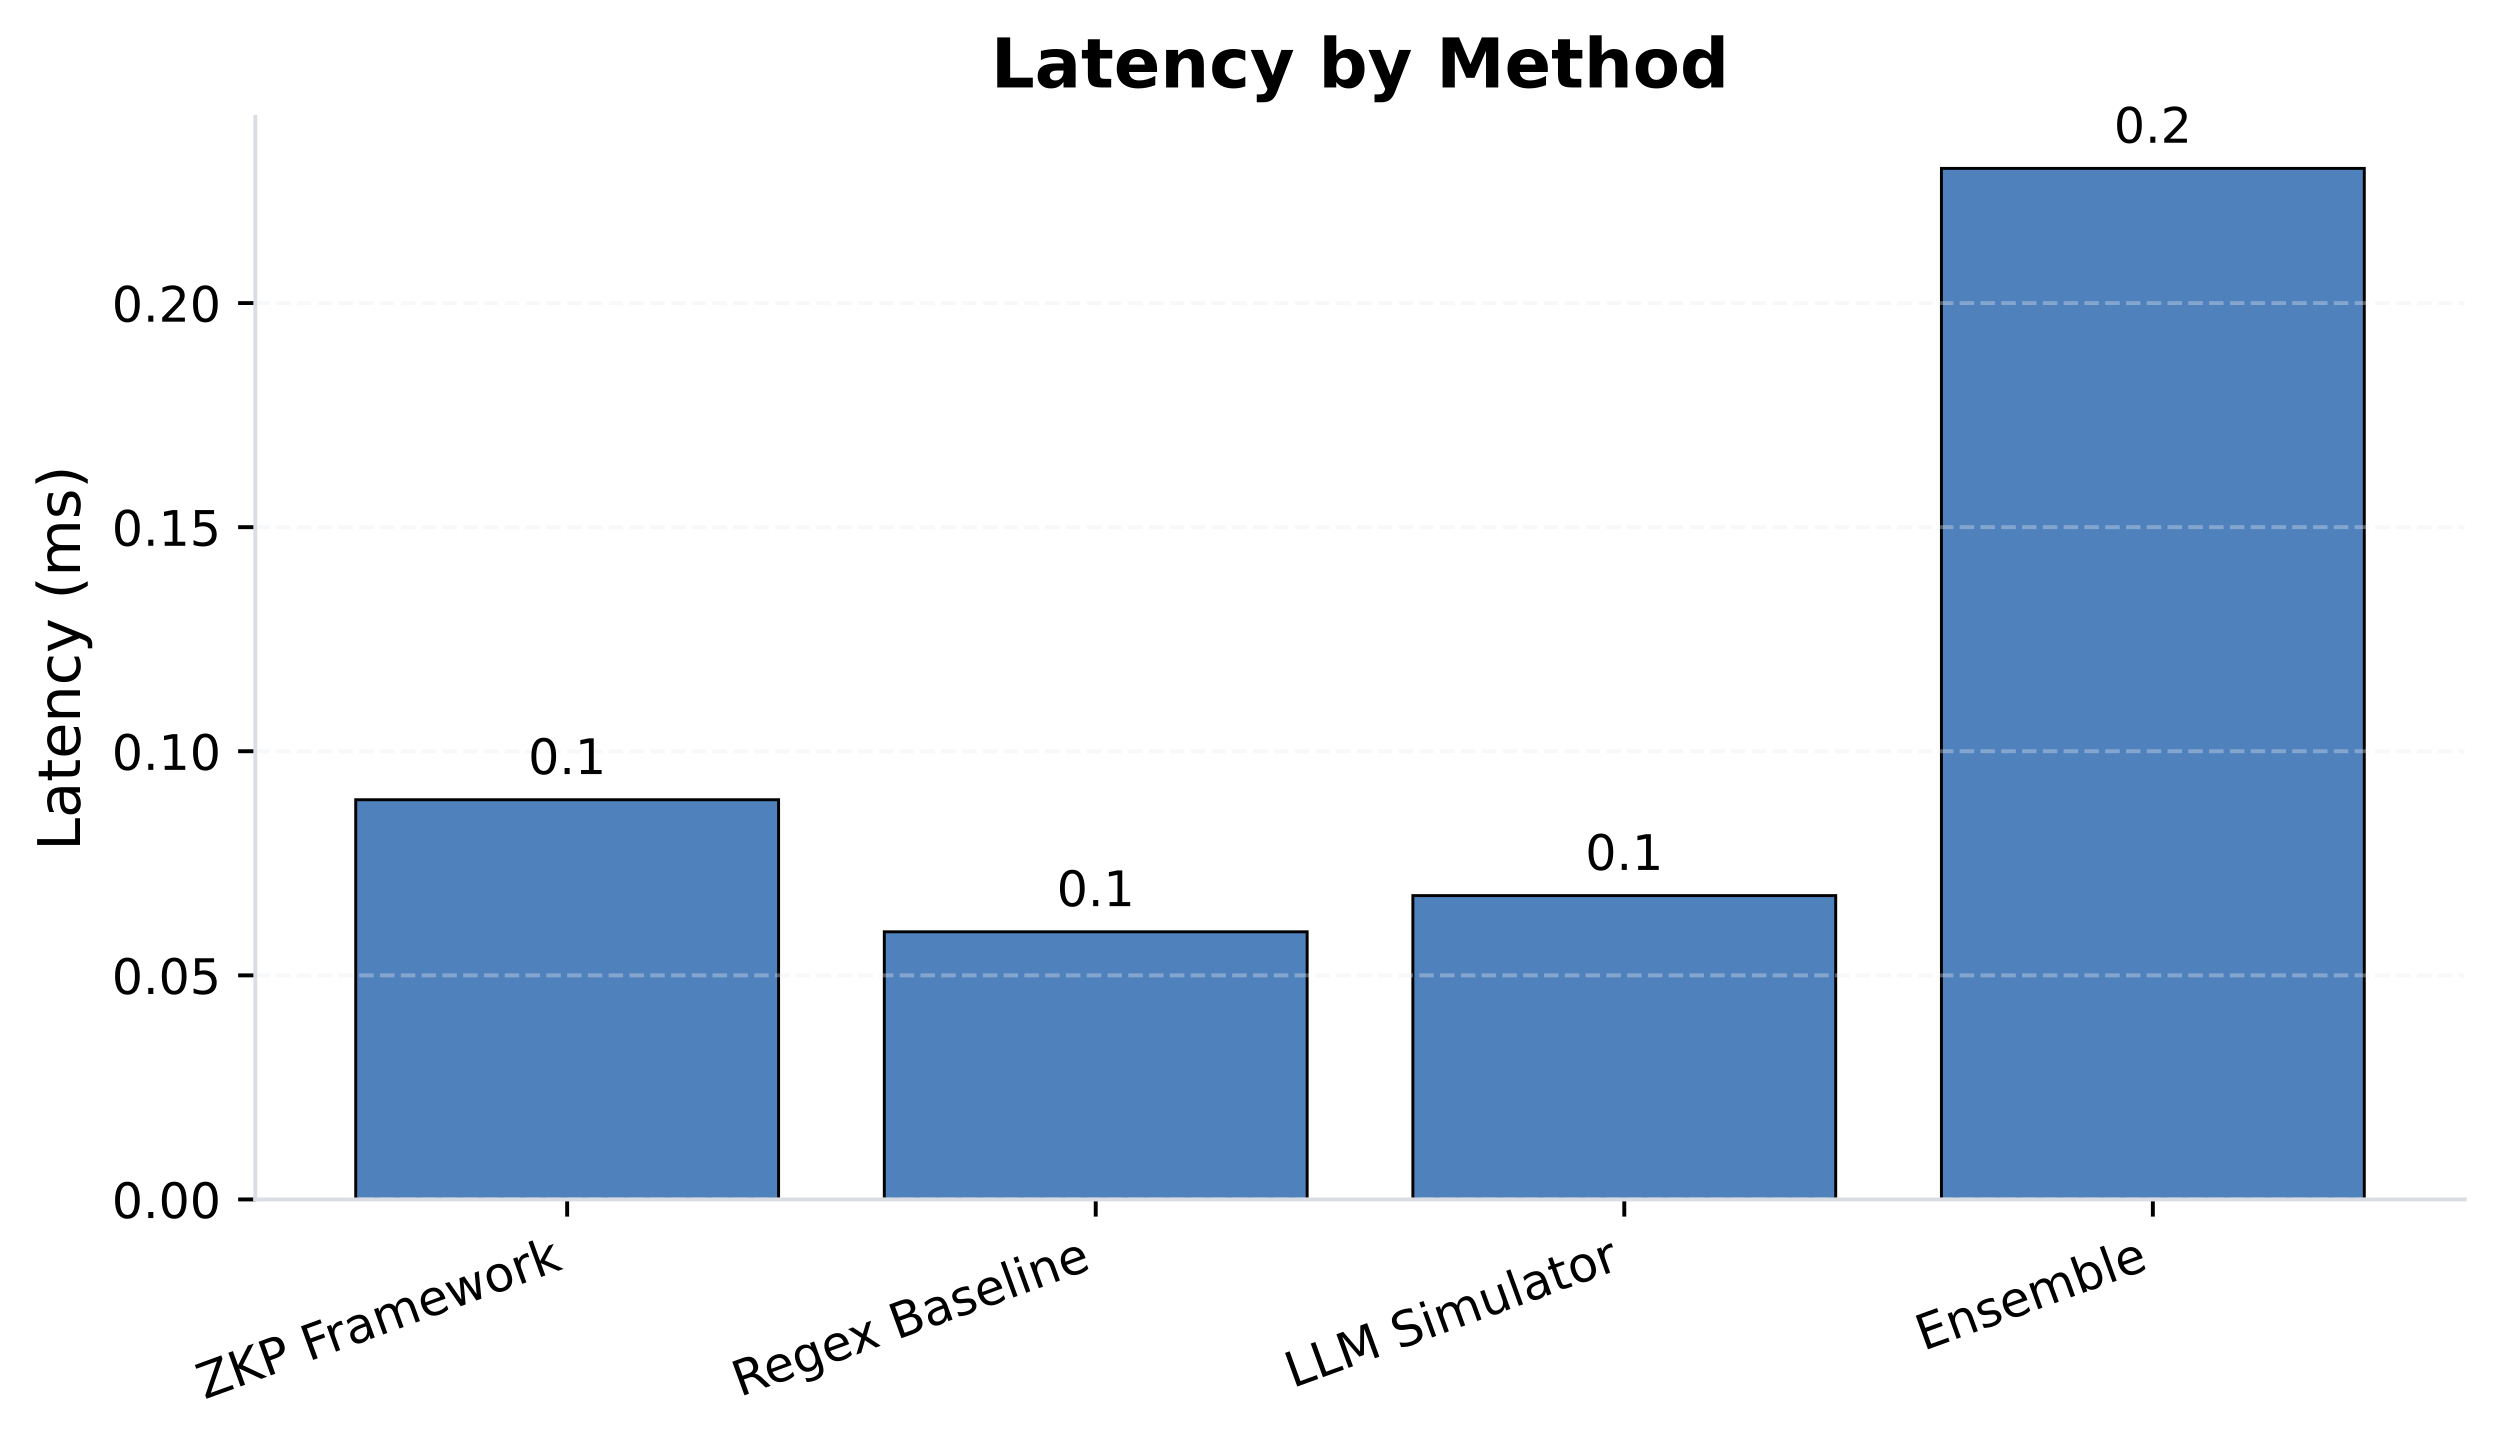
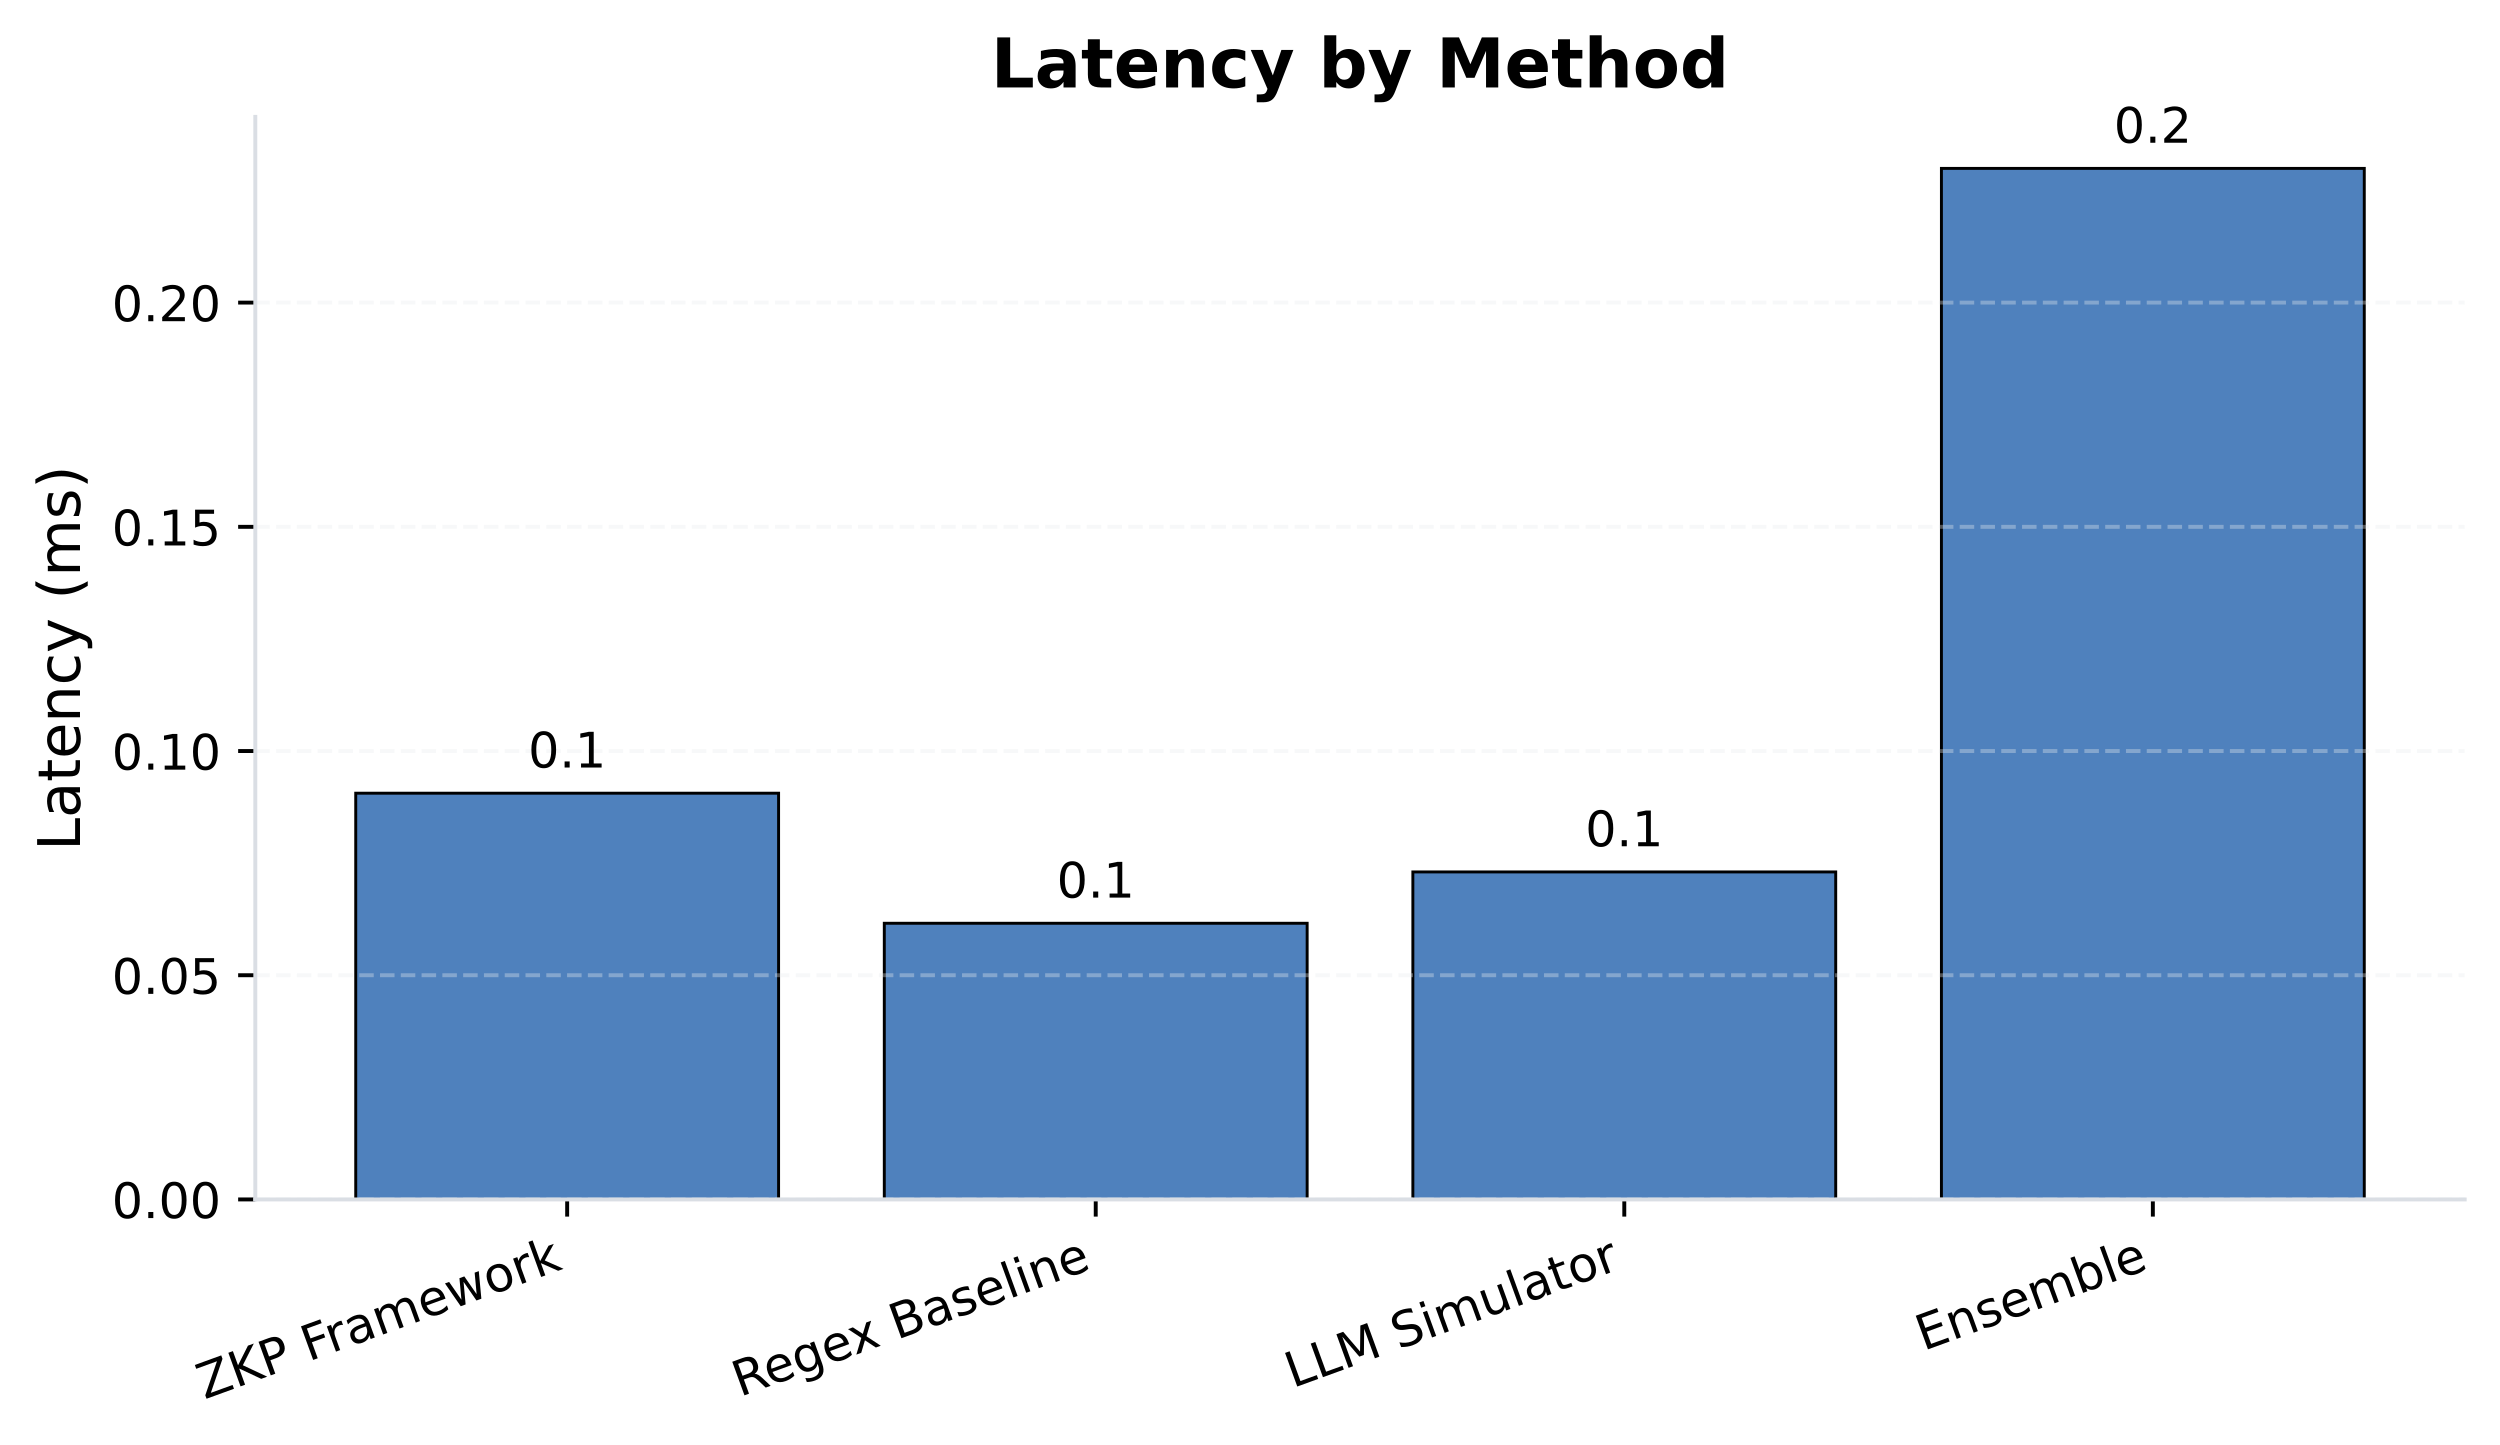
<svg xmlns="http://www.w3.org/2000/svg" xmlns:xlink="http://www.w3.org/1999/xlink" width="509.979pt" height="294.641pt" viewBox="0 0 509.979 294.641" version="1.1">
  <defs>
    <style type="text/css">*{stroke-linejoin: round; stroke-linecap: butt}</style>
  </defs>
  <g id="figure_1">
    <g id="patch_1">
      <path d="M 0 294.641  L 509.979 294.641  L 509.979 0  L 0 0  L 0 294.641  z " style="fill: none" />
    </g>
    <g id="axes_1">
      <g id="patch_2">
        <path d="M 52.079 244.678  L 502.779 244.678  L 502.779 23.838  L 52.079 23.838  L 52.079 244.678  z " style="fill: none" />
      </g>
      <g id="patch_3">
-         <path d="M 72.566 244.678  L 158.824 244.678  L 158.824 163.14  L 72.566 163.14  z " clip-path="url(#pbf34e079bb)" style="fill: #4f81bd; stroke: #000000; stroke-width: 0.6; stroke-linejoin: miter" />
+         <path d="M 72.566 244.678  L 158.824 244.678  L 158.824 161.803  L 72.566 161.803  z " clip-path="url(#p1851fe305d)" style="fill: #4f81bd; stroke: #000000; stroke-width: 0.6; stroke-linejoin: miter" />
      </g>
      <g id="patch_4">
-         <path d="M 180.389 244.678  L 266.647 244.678  L 266.647 190.079  L 180.389 190.079  z " clip-path="url(#pbf34e079bb)" style="fill: #4f81bd; stroke: #000000; stroke-width: 0.6; stroke-linejoin: miter" />
+         <path d="M 180.389 244.678  L 266.647 244.678  L 266.647 188.339  L 180.389 188.339  z " clip-path="url(#p1851fe305d)" style="fill: #4f81bd; stroke: #000000; stroke-width: 0.6; stroke-linejoin: miter" />
      </g>
      <g id="patch_5">
-         <path d="M 288.212 244.678  L 374.47 244.678  L 374.47 182.692  L 288.212 182.692  z " clip-path="url(#pbf34e079bb)" style="fill: #4f81bd; stroke: #000000; stroke-width: 0.6; stroke-linejoin: miter" />
+         <path d="M 288.212 244.678  L 374.47 244.678  L 374.47 177.864  L 288.212 177.864  z " clip-path="url(#p1851fe305d)" style="fill: #4f81bd; stroke: #000000; stroke-width: 0.6; stroke-linejoin: miter" />
      </g>
      <g id="patch_6">
-         <path d="M 396.035 244.678  L 482.293 244.678  L 482.293 34.354  L 396.035 34.354  z " clip-path="url(#pbf34e079bb)" style="fill: #4f81bd; stroke: #000000; stroke-width: 0.6; stroke-linejoin: miter" />
+         <path d="M 396.035 244.678  L 482.293 244.678  L 482.293 34.354  L 396.035 34.354  z " clip-path="url(#p1851fe305d)" style="fill: #4f81bd; stroke: #000000; stroke-width: 0.6; stroke-linejoin: miter" />
      </g>
      <g id="matplotlib.axis_1">
        <g id="xtick_1">
          <g id="line2d_1">
            <defs>
-               <path id="mdc9f71b56d" d="M 0 0  L 0 3.5  " style="stroke: #000000; stroke-width: 0.8" />
+               <path id="ma8c2091625" d="M 0 0  L 0 3.5  " style="stroke: #000000; stroke-width: 0.8" />
            </defs>
            <g>
-               <use xlink:href="#mdc9f71b56d" x="115.695" y="244.678" style="stroke: #000000; stroke-width: 0.8" />
+               <use xlink:href="#ma8c2091625" x="115.695" y="244.678" style="stroke: #000000; stroke-width: 0.8" />
            </g>
          </g>
          <g id="text_1">
            <g transform="translate(41.71257 285.4866) rotate(-20) scale(0.1 -0.1)">
              <defs>
                <path id="DejaVuSans-5a" d="M 359 4666  L 4025 4666  L 4025 4184  L 1075 531  L 4097 531  L 4097 0  L 288 0  L 288 481  L 3238 4134  L 359 4134  L 359 4666  z " transform="scale(0.015625)" />
                <path id="DejaVuSans-4b" d="M 628 4666  L 1259 4666  L 1259 2694  L 3353 4666  L 4166 4666  L 1850 2491  L 4331 0  L 3500 0  L 1259 2247  L 1259 0  L 628 0  L 628 4666  z " transform="scale(0.015625)" />
                <path id="DejaVuSans-50" d="M 1259 4147  L 1259 2394  L 2053 2394  Q 2494 2394 2734 2622  Q 2975 2850 2975 3272  Q 2975 3691 2734 3919  Q 2494 4147 2053 4147  L 1259 4147  z M 628 4666  L 2053 4666  Q 2838 4666 3239 4311  Q 3641 3956 3641 3272  Q 3641 2581 3239 2228  Q 2838 1875 2053 1875  L 1259 1875  L 1259 0  L 628 0  L 628 4666  z " transform="scale(0.015625)" />
                <path id="DejaVuSans-20" transform="scale(0.015625)" />
                <path id="DejaVuSans-46" d="M 628 4666  L 3309 4666  L 3309 4134  L 1259 4134  L 1259 2759  L 3109 2759  L 3109 2228  L 1259 2228  L 1259 0  L 628 0  L 628 4666  z " transform="scale(0.015625)" />
                <path id="DejaVuSans-72" d="M 2631 2963  Q 2534 3019 2420 3045  Q 2306 3072 2169 3072  Q 1681 3072 1420 2755  Q 1159 2438 1159 1844  L 1159 0  L 581 0  L 581 3500  L 1159 3500  L 1159 2956  Q 1341 3275 1631 3429  Q 1922 3584 2338 3584  Q 2397 3584 2469 3576  Q 2541 3569 2628 3553  L 2631 2963  z " transform="scale(0.015625)" />
                <path id="DejaVuSans-61" d="M 2194 1759  Q 1497 1759 1228 1600  Q 959 1441 959 1056  Q 959 750 1161 570  Q 1363 391 1709 391  Q 2188 391 2477 730  Q 2766 1069 2766 1631  L 2766 1759  L 2194 1759  z M 3341 1997  L 3341 0  L 2766 0  L 2766 531  Q 2569 213 2275 61  Q 1981 -91 1556 -91  Q 1019 -91 701 211  Q 384 513 384 1019  Q 384 1609 779 1909  Q 1175 2209 1959 2209  L 2766 2209  L 2766 2266  Q 2766 2663 2505 2880  Q 2244 3097 1772 3097  Q 1472 3097 1187 3025  Q 903 2953 641 2809  L 641 3341  Q 956 3463 1253 3523  Q 1550 3584 1831 3584  Q 2591 3584 2966 3190  Q 3341 2797 3341 1997  z " transform="scale(0.015625)" />
                <path id="DejaVuSans-6d" d="M 3328 2828  Q 3544 3216 3844 3400  Q 4144 3584 4550 3584  Q 5097 3584 5394 3201  Q 5691 2819 5691 2113  L 5691 0  L 5113 0  L 5113 2094  Q 5113 2597 4934 2840  Q 4756 3084 4391 3084  Q 3944 3084 3684 2787  Q 3425 2491 3425 1978  L 3425 0  L 2847 0  L 2847 2094  Q 2847 2600 2669 2842  Q 2491 3084 2119 3084  Q 1678 3084 1418 2786  Q 1159 2488 1159 1978  L 1159 0  L 581 0  L 581 3500  L 1159 3500  L 1159 2956  Q 1356 3278 1631 3431  Q 1906 3584 2284 3584  Q 2666 3584 2933 3390  Q 3200 3197 3328 2828  z " transform="scale(0.015625)" />
                <path id="DejaVuSans-65" d="M 3597 1894  L 3597 1613  L 953 1613  Q 991 1019 1311 708  Q 1631 397 2203 397  Q 2534 397 2845 478  Q 3156 559 3463 722  L 3463 178  Q 3153 47 2828 -22  Q 2503 -91 2169 -91  Q 1331 -91 842 396  Q 353 884 353 1716  Q 353 2575 817 3079  Q 1281 3584 2069 3584  Q 2775 3584 3186 3129  Q 3597 2675 3597 1894  z M 3022 2063  Q 3016 2534 2758 2815  Q 2500 3097 2075 3097  Q 1594 3097 1305 2825  Q 1016 2553 972 2059  L 3022 2063  z " transform="scale(0.015625)" />
                <path id="DejaVuSans-77" d="M 269 3500  L 844 3500  L 1563 769  L 2278 3500  L 2956 3500  L 3675 769  L 4391 3500  L 4966 3500  L 4050 0  L 3372 0  L 2619 2869  L 1863 0  L 1184 0  L 269 3500  z " transform="scale(0.015625)" />
                <path id="DejaVuSans-6f" d="M 1959 3097  Q 1497 3097 1228 2736  Q 959 2375 959 1747  Q 959 1119 1226 758  Q 1494 397 1959 397  Q 2419 397 2687 759  Q 2956 1122 2956 1747  Q 2956 2369 2687 2733  Q 2419 3097 1959 3097  z M 1959 3584  Q 2709 3584 3137 3096  Q 3566 2609 3566 1747  Q 3566 888 3137 398  Q 2709 -91 1959 -91  Q 1206 -91 779 398  Q 353 888 353 1747  Q 353 2609 779 3096  Q 1206 3584 1959 3584  z " transform="scale(0.015625)" />
                <path id="DejaVuSans-6b" d="M 581 4863  L 1159 4863  L 1159 1991  L 2875 3500  L 3609 3500  L 1753 1863  L 3688 0  L 2938 0  L 1159 1709  L 1159 0  L 581 0  L 581 4863  z " transform="scale(0.015625)" />
              </defs>
              <use xlink:href="#DejaVuSans-5a" />
              <use xlink:href="#DejaVuSans-4b" transform="translate(68.50586 0)" />
              <use xlink:href="#DejaVuSans-50" transform="translate(134.082 0)" />
              <use xlink:href="#DejaVuSans-20" transform="translate(194.3848 0)" />
              <use xlink:href="#DejaVuSans-46" transform="translate(226.1719 0)" />
              <use xlink:href="#DejaVuSans-72" transform="translate(276.4414 0)" />
              <use xlink:href="#DejaVuSans-61" transform="translate(317.5547 0)" />
              <use xlink:href="#DejaVuSans-6d" transform="translate(378.834 0)" />
              <use xlink:href="#DejaVuSans-65" transform="translate(476.2461 0)" />
              <use xlink:href="#DejaVuSans-77" transform="translate(537.7695 0)" />
              <use xlink:href="#DejaVuSans-6f" transform="translate(619.5566 0)" />
              <use xlink:href="#DejaVuSans-72" transform="translate(680.7383 0)" />
              <use xlink:href="#DejaVuSans-6b" transform="translate(721.8516 0)" />
            </g>
          </g>
        </g>
        <g id="xtick_2">
          <g id="line2d_2">
            <g>
-               <use xlink:href="#mdc9f71b56d" x="223.518" y="244.678" style="stroke: #000000; stroke-width: 0.8" />
+               <use xlink:href="#ma8c2091625" x="223.518" y="244.678" style="stroke: #000000; stroke-width: 0.8" />
            </g>
          </g>
          <g id="text_2">
            <g transform="translate(150.9451 284.9735) rotate(-20) scale(0.1 -0.1)">
              <defs>
                <path id="DejaVuSans-52" d="M 2841 2188  Q 3044 2119 3236 1894  Q 3428 1669 3622 1275  L 4263 0  L 3584 0  L 2988 1197  Q 2756 1666 2539 1819  Q 2322 1972 1947 1972  L 1259 1972  L 1259 0  L 628 0  L 628 4666  L 2053 4666  Q 2853 4666 3247 4331  Q 3641 3997 3641 3322  Q 3641 2881 3436 2590  Q 3231 2300 2841 2188  z M 1259 4147  L 1259 2491  L 2053 2491  Q 2509 2491 2742 2702  Q 2975 2913 2975 3322  Q 2975 3731 2742 3939  Q 2509 4147 2053 4147  L 1259 4147  z " transform="scale(0.015625)" />
                <path id="DejaVuSans-67" d="M 2906 1791  Q 2906 2416 2648 2759  Q 2391 3103 1925 3103  Q 1463 3103 1205 2759  Q 947 2416 947 1791  Q 947 1169 1205 825  Q 1463 481 1925 481  Q 2391 481 2648 825  Q 2906 1169 2906 1791  z M 3481 434  Q 3481 -459 3084 -895  Q 2688 -1331 1869 -1331  Q 1566 -1331 1297 -1286  Q 1028 -1241 775 -1147  L 775 -588  Q 1028 -725 1275 -790  Q 1522 -856 1778 -856  Q 2344 -856 2625 -561  Q 2906 -266 2906 331  L 2906 616  Q 2728 306 2450 153  Q 2172 0 1784 0  Q 1141 0 747 490  Q 353 981 353 1791  Q 353 2603 747 3093  Q 1141 3584 1784 3584  Q 2172 3584 2450 3431  Q 2728 3278 2906 2969  L 2906 3500  L 3481 3500  L 3481 434  z " transform="scale(0.015625)" />
                <path id="DejaVuSans-78" d="M 3513 3500  L 2247 1797  L 3578 0  L 2900 0  L 1881 1375  L 863 0  L 184 0  L 1544 1831  L 300 3500  L 978 3500  L 1906 2253  L 2834 3500  L 3513 3500  z " transform="scale(0.015625)" />
                <path id="DejaVuSans-42" d="M 1259 2228  L 1259 519  L 2272 519  Q 2781 519 3026 730  Q 3272 941 3272 1375  Q 3272 1813 3026 2020  Q 2781 2228 2272 2228  L 1259 2228  z M 1259 4147  L 1259 2741  L 2194 2741  Q 2656 2741 2882 2914  Q 3109 3088 3109 3444  Q 3109 3797 2882 3972  Q 2656 4147 2194 4147  L 1259 4147  z M 628 4666  L 2241 4666  Q 2963 4666 3353 4366  Q 3744 4066 3744 3513  Q 3744 3084 3544 2831  Q 3344 2578 2956 2516  Q 3422 2416 3680 2098  Q 3938 1781 3938 1306  Q 3938 681 3513 340  Q 3088 0 2303 0  L 628 0  L 628 4666  z " transform="scale(0.015625)" />
                <path id="DejaVuSans-73" d="M 2834 3397  L 2834 2853  Q 2591 2978 2328 3040  Q 2066 3103 1784 3103  Q 1356 3103 1142 2972  Q 928 2841 928 2578  Q 928 2378 1081 2264  Q 1234 2150 1697 2047  L 1894 2003  Q 2506 1872 2764 1633  Q 3022 1394 3022 966  Q 3022 478 2636 193  Q 2250 -91 1575 -91  Q 1294 -91 989 -36  Q 684 19 347 128  L 347 722  Q 666 556 975 473  Q 1284 391 1588 391  Q 1994 391 2212 530  Q 2431 669 2431 922  Q 2431 1156 2273 1281  Q 2116 1406 1581 1522  L 1381 1569  Q 847 1681 609 1914  Q 372 2147 372 2553  Q 372 3047 722 3315  Q 1072 3584 1716 3584  Q 2034 3584 2315 3537  Q 2597 3491 2834 3397  z " transform="scale(0.015625)" />
                <path id="DejaVuSans-6c" d="M 603 4863  L 1178 4863  L 1178 0  L 603 0  L 603 4863  z " transform="scale(0.015625)" />
                <path id="DejaVuSans-69" d="M 603 3500  L 1178 3500  L 1178 0  L 603 0  L 603 3500  z M 603 4863  L 1178 4863  L 1178 4134  L 603 4134  L 603 4863  z " transform="scale(0.015625)" />
                <path id="DejaVuSans-6e" d="M 3513 2113  L 3513 0  L 2938 0  L 2938 2094  Q 2938 2591 2744 2837  Q 2550 3084 2163 3084  Q 1697 3084 1428 2787  Q 1159 2491 1159 1978  L 1159 0  L 581 0  L 581 3500  L 1159 3500  L 1159 2956  Q 1366 3272 1645 3428  Q 1925 3584 2291 3584  Q 2894 3584 3203 3211  Q 3513 2838 3513 2113  z " transform="scale(0.015625)" />
              </defs>
              <use xlink:href="#DejaVuSans-52" />
              <use xlink:href="#DejaVuSans-65" transform="translate(64.98242 0)" />
              <use xlink:href="#DejaVuSans-67" transform="translate(126.5059 0)" />
              <use xlink:href="#DejaVuSans-65" transform="translate(189.9824 0)" />
              <use xlink:href="#DejaVuSans-78" transform="translate(249.7559 0)" />
              <use xlink:href="#DejaVuSans-20" transform="translate(308.9355 0)" />
              <use xlink:href="#DejaVuSans-42" transform="translate(340.7227 0)" />
              <use xlink:href="#DejaVuSans-61" transform="translate(409.3262 0)" />
              <use xlink:href="#DejaVuSans-73" transform="translate(470.6055 0)" />
              <use xlink:href="#DejaVuSans-65" transform="translate(522.7051 0)" />
              <use xlink:href="#DejaVuSans-6c" transform="translate(584.2285 0)" />
              <use xlink:href="#DejaVuSans-69" transform="translate(612.0117 0)" />
              <use xlink:href="#DejaVuSans-6e" transform="translate(639.7949 0)" />
              <use xlink:href="#DejaVuSans-65" transform="translate(703.1738 0)" />
            </g>
          </g>
        </g>
        <g id="xtick_3">
          <g id="line2d_3">
            <g>
-               <use xlink:href="#mdc9f71b56d" x="331.341" y="244.678" style="stroke: #000000; stroke-width: 0.8" />
+               <use xlink:href="#ma8c2091625" x="331.341" y="244.678" style="stroke: #000000; stroke-width: 0.8" />
            </g>
          </g>
          <g id="text_3">
            <g transform="translate(263.7132 283.1737) rotate(-20) scale(0.1 -0.1)">
              <defs>
                <path id="DejaVuSans-4c" d="M 628 4666  L 1259 4666  L 1259 531  L 3531 531  L 3531 0  L 628 0  L 628 4666  z " transform="scale(0.015625)" />
                <path id="DejaVuSans-4d" d="M 628 4666  L 1569 4666  L 2759 1491  L 3956 4666  L 4897 4666  L 4897 0  L 4281 0  L 4281 4097  L 3078 897  L 2444 897  L 1241 4097  L 1241 0  L 628 0  L 628 4666  z " transform="scale(0.015625)" />
                <path id="DejaVuSans-53" d="M 3425 4513  L 3425 3897  Q 3066 4069 2747 4153  Q 2428 4238 2131 4238  Q 1616 4238 1336 4038  Q 1056 3838 1056 3469  Q 1056 3159 1242 3001  Q 1428 2844 1947 2747  L 2328 2669  Q 3034 2534 3370 2195  Q 3706 1856 3706 1288  Q 3706 609 3251 259  Q 2797 -91 1919 -91  Q 1588 -91 1214 -16  Q 841 59 441 206  L 441 856  Q 825 641 1194 531  Q 1563 422 1919 422  Q 2459 422 2753 634  Q 3047 847 3047 1241  Q 3047 1584 2836 1778  Q 2625 1972 2144 2069  L 1759 2144  Q 1053 2284 737 2584  Q 422 2884 422 3419  Q 422 4038 858 4394  Q 1294 4750 2059 4750  Q 2388 4750 2728 4690  Q 3069 4631 3425 4513  z " transform="scale(0.015625)" />
                <path id="DejaVuSans-75" d="M 544 1381  L 544 3500  L 1119 3500  L 1119 1403  Q 1119 906 1312 657  Q 1506 409 1894 409  Q 2359 409 2629 706  Q 2900 1003 2900 1516  L 2900 3500  L 3475 3500  L 3475 0  L 2900 0  L 2900 538  Q 2691 219 2414 64  Q 2138 -91 1772 -91  Q 1169 -91 856 284  Q 544 659 544 1381  z M 1991 3584  L 1991 3584  z " transform="scale(0.015625)" />
                <path id="DejaVuSans-74" d="M 1172 4494  L 1172 3500  L 2356 3500  L 2356 3053  L 1172 3053  L 1172 1153  Q 1172 725 1289 603  Q 1406 481 1766 481  L 2356 481  L 2356 0  L 1766 0  Q 1100 0 847 248  Q 594 497 594 1153  L 594 3053  L 172 3053  L 172 3500  L 594 3500  L 594 4494  L 1172 4494  z " transform="scale(0.015625)" />
              </defs>
              <use xlink:href="#DejaVuSans-4c" />
              <use xlink:href="#DejaVuSans-4c" transform="translate(55.71289 0)" />
              <use xlink:href="#DejaVuSans-4d" transform="translate(111.4258 0)" />
              <use xlink:href="#DejaVuSans-20" transform="translate(197.7051 0)" />
              <use xlink:href="#DejaVuSans-53" transform="translate(229.4922 0)" />
              <use xlink:href="#DejaVuSans-69" transform="translate(292.9688 0)" />
              <use xlink:href="#DejaVuSans-6d" transform="translate(320.752 0)" />
              <use xlink:href="#DejaVuSans-75" transform="translate(418.1641 0)" />
              <use xlink:href="#DejaVuSans-6c" transform="translate(481.543 0)" />
              <use xlink:href="#DejaVuSans-61" transform="translate(509.3262 0)" />
              <use xlink:href="#DejaVuSans-74" transform="translate(570.6055 0)" />
              <use xlink:href="#DejaVuSans-6f" transform="translate(609.8145 0)" />
              <use xlink:href="#DejaVuSans-72" transform="translate(670.9961 0)" />
            </g>
          </g>
        </g>
        <g id="xtick_4">
          <g id="line2d_4">
            <g>
-               <use xlink:href="#mdc9f71b56d" x="439.164" y="244.678" style="stroke: #000000; stroke-width: 0.8" />
+               <use xlink:href="#ma8c2091625" x="439.164" y="244.678" style="stroke: #000000; stroke-width: 0.8" />
            </g>
          </g>
          <g id="text_4">
            <g transform="translate(392.3709 275.5904) rotate(-20) scale(0.1 -0.1)">
              <defs>
                <path id="DejaVuSans-45" d="M 628 4666  L 3578 4666  L 3578 4134  L 1259 4134  L 1259 2753  L 3481 2753  L 3481 2222  L 1259 2222  L 1259 531  L 3634 531  L 3634 0  L 628 0  L 628 4666  z " transform="scale(0.015625)" />
                <path id="DejaVuSans-62" d="M 3116 1747  Q 3116 2381 2855 2742  Q 2594 3103 2138 3103  Q 1681 3103 1420 2742  Q 1159 2381 1159 1747  Q 1159 1113 1420 752  Q 1681 391 2138 391  Q 2594 391 2855 752  Q 3116 1113 3116 1747  z M 1159 2969  Q 1341 3281 1617 3432  Q 1894 3584 2278 3584  Q 2916 3584 3314 3078  Q 3713 2572 3713 1747  Q 3713 922 3314 415  Q 2916 -91 2278 -91  Q 1894 -91 1617 61  Q 1341 213 1159 525  L 1159 0  L 581 0  L 581 4863  L 1159 4863  L 1159 2969  z " transform="scale(0.015625)" />
              </defs>
              <use xlink:href="#DejaVuSans-45" />
              <use xlink:href="#DejaVuSans-6e" transform="translate(63.18359 0)" />
              <use xlink:href="#DejaVuSans-73" transform="translate(126.5625 0)" />
              <use xlink:href="#DejaVuSans-65" transform="translate(178.6621 0)" />
              <use xlink:href="#DejaVuSans-6d" transform="translate(240.1855 0)" />
              <use xlink:href="#DejaVuSans-62" transform="translate(337.5977 0)" />
              <use xlink:href="#DejaVuSans-6c" transform="translate(401.0742 0)" />
              <use xlink:href="#DejaVuSans-65" transform="translate(428.8574 0)" />
            </g>
          </g>
        </g>
      </g>
      <g id="matplotlib.axis_2">
        <g id="ytick_1">
          <g id="line2d_5">
-             <path d="M 52.079 244.678  L 502.779 244.678  " clip-path="url(#pbf34e079bb)" style="fill: none; stroke-dasharray: 2.96,1.28; stroke-dashoffset: 0; stroke: #e9ecef; stroke-opacity: 0.35; stroke-width: 0.8" />
+             <path d="M 52.079 244.678  L 502.779 244.678  " clip-path="url(#p1851fe305d)" style="fill: none; stroke-dasharray: 2.96,1.28; stroke-dashoffset: 0; stroke: #e9ecef; stroke-opacity: 0.35; stroke-width: 0.8" />
          </g>
          <g id="line2d_6">
            <defs>
-               <path id="mc5aff9586f" d="M 0 0  L -3.5 0  " style="stroke: #000000; stroke-width: 0.8" />
+               <path id="md76462ee79" d="M 0 0  L -3.5 0  " style="stroke: #000000; stroke-width: 0.8" />
            </defs>
            <g>
-               <use xlink:href="#mc5aff9586f" x="52.079" y="244.678" style="stroke: #000000; stroke-width: 0.8" />
+               <use xlink:href="#md76462ee79" x="52.079" y="244.678" style="stroke: #000000; stroke-width: 0.8" />
            </g>
          </g>
          <g id="text_5">
            <g transform="translate(22.81375 248.4771) scale(0.1 -0.1)">
              <defs>
                <path id="DejaVuSans-30" d="M 2034 4250  Q 1547 4250 1301 3770  Q 1056 3291 1056 2328  Q 1056 1369 1301 889  Q 1547 409 2034 409  Q 2525 409 2770 889  Q 3016 1369 3016 2328  Q 3016 3291 2770 3770  Q 2525 4250 2034 4250  z M 2034 4750  Q 2819 4750 3233 4129  Q 3647 3509 3647 2328  Q 3647 1150 3233 529  Q 2819 -91 2034 -91  Q 1250 -91 836 529  Q 422 1150 422 2328  Q 422 3509 836 4129  Q 1250 4750 2034 4750  z " transform="scale(0.015625)" />
                <path id="DejaVuSans-2e" d="M 684 794  L 1344 794  L 1344 0  L 684 0  L 684 794  z " transform="scale(0.015625)" />
              </defs>
              <use xlink:href="#DejaVuSans-30" />
              <use xlink:href="#DejaVuSans-2e" transform="translate(63.62305 0)" />
              <use xlink:href="#DejaVuSans-30" transform="translate(95.41016 0)" />
              <use xlink:href="#DejaVuSans-30" transform="translate(159.0332 0)" />
            </g>
          </g>
        </g>
        <g id="ytick_2">
          <g id="line2d_7">
-             <path d="M 52.079 198.964  L 502.779 198.964  " clip-path="url(#pbf34e079bb)" style="fill: none; stroke-dasharray: 2.96,1.28; stroke-dashoffset: 0; stroke: #e9ecef; stroke-opacity: 0.35; stroke-width: 0.8" />
+             <path d="M 52.079 198.94  L 502.779 198.94  " clip-path="url(#p1851fe305d)" style="fill: none; stroke-dasharray: 2.96,1.28; stroke-dashoffset: 0; stroke: #e9ecef; stroke-opacity: 0.35; stroke-width: 0.8" />
          </g>
          <g id="line2d_8">
            <g>
-               <use xlink:href="#mc5aff9586f" x="52.079" y="198.964" style="stroke: #000000; stroke-width: 0.8" />
+               <use xlink:href="#md76462ee79" x="52.079" y="198.94" style="stroke: #000000; stroke-width: 0.8" />
            </g>
          </g>
          <g id="text_6">
-             <g transform="translate(22.81375 202.7631) scale(0.1 -0.1)">
+             <g transform="translate(22.81375 202.7397) scale(0.1 -0.1)">
              <defs>
                <path id="DejaVuSans-35" d="M 691 4666  L 3169 4666  L 3169 4134  L 1269 4134  L 1269 2991  Q 1406 3038 1543 3061  Q 1681 3084 1819 3084  Q 2600 3084 3056 2656  Q 3513 2228 3513 1497  Q 3513 744 3044 326  Q 2575 -91 1722 -91  Q 1428 -91 1123 -41  Q 819 9 494 109  L 494 744  Q 775 591 1075 516  Q 1375 441 1709 441  Q 2250 441 2565 725  Q 2881 1009 2881 1497  Q 2881 1984 2565 2268  Q 2250 2553 1709 2553  Q 1456 2553 1204 2497  Q 953 2441 691 2322  L 691 4666  z " transform="scale(0.015625)" />
              </defs>
              <use xlink:href="#DejaVuSans-30" />
              <use xlink:href="#DejaVuSans-2e" transform="translate(63.62305 0)" />
              <use xlink:href="#DejaVuSans-30" transform="translate(95.41016 0)" />
              <use xlink:href="#DejaVuSans-35" transform="translate(159.0332 0)" />
            </g>
          </g>
        </g>
        <g id="ytick_3">
          <g id="line2d_9">
-             <path d="M 52.079 153.25  L 502.779 153.25  " clip-path="url(#pbf34e079bb)" style="fill: none; stroke-dasharray: 2.96,1.28; stroke-dashoffset: 0; stroke: #e9ecef; stroke-opacity: 0.35; stroke-width: 0.8" />
+             <path d="M 52.079 153.203  L 502.779 153.203  " clip-path="url(#p1851fe305d)" style="fill: none; stroke-dasharray: 2.96,1.28; stroke-dashoffset: 0; stroke: #e9ecef; stroke-opacity: 0.35; stroke-width: 0.8" />
          </g>
          <g id="line2d_10">
            <g>
-               <use xlink:href="#mc5aff9586f" x="52.079" y="153.25" style="stroke: #000000; stroke-width: 0.8" />
+               <use xlink:href="#md76462ee79" x="52.079" y="153.203" style="stroke: #000000; stroke-width: 0.8" />
            </g>
          </g>
          <g id="text_7">
-             <g transform="translate(22.81375 157.0491) scale(0.1 -0.1)">
+             <g transform="translate(22.81375 157.0022) scale(0.1 -0.1)">
              <defs>
                <path id="DejaVuSans-31" d="M 794 531  L 1825 531  L 1825 4091  L 703 3866  L 703 4441  L 1819 4666  L 2450 4666  L 2450 531  L 3481 531  L 3481 0  L 794 0  L 794 531  z " transform="scale(0.015625)" />
              </defs>
              <use xlink:href="#DejaVuSans-30" />
              <use xlink:href="#DejaVuSans-2e" transform="translate(63.62305 0)" />
              <use xlink:href="#DejaVuSans-31" transform="translate(95.41016 0)" />
              <use xlink:href="#DejaVuSans-30" transform="translate(159.0332 0)" />
            </g>
          </g>
        </g>
        <g id="ytick_4">
          <g id="line2d_11">
-             <path d="M 52.079 107.536  L 502.779 107.536  " clip-path="url(#pbf34e079bb)" style="fill: none; stroke-dasharray: 2.96,1.28; stroke-dashoffset: 0; stroke: #e9ecef; stroke-opacity: 0.35; stroke-width: 0.8" />
+             <path d="M 52.079 107.466  L 502.779 107.466  " clip-path="url(#p1851fe305d)" style="fill: none; stroke-dasharray: 2.96,1.28; stroke-dashoffset: 0; stroke: #e9ecef; stroke-opacity: 0.35; stroke-width: 0.8" />
          </g>
          <g id="line2d_12">
            <g>
-               <use xlink:href="#mc5aff9586f" x="52.079" y="107.536" style="stroke: #000000; stroke-width: 0.8" />
+               <use xlink:href="#md76462ee79" x="52.079" y="107.466" style="stroke: #000000; stroke-width: 0.8" />
            </g>
          </g>
          <g id="text_8">
-             <g transform="translate(22.81375 111.3352) scale(0.1 -0.1)">
+             <g transform="translate(22.81375 111.2648) scale(0.1 -0.1)">
              <use xlink:href="#DejaVuSans-30" />
              <use xlink:href="#DejaVuSans-2e" transform="translate(63.62305 0)" />
              <use xlink:href="#DejaVuSans-31" transform="translate(95.41016 0)" />
              <use xlink:href="#DejaVuSans-35" transform="translate(159.0332 0)" />
            </g>
          </g>
        </g>
        <g id="ytick_5">
          <g id="line2d_13">
-             <path d="M 52.079 61.822  L 502.779 61.822  " clip-path="url(#pbf34e079bb)" style="fill: none; stroke-dasharray: 2.96,1.28; stroke-dashoffset: 0; stroke: #e9ecef; stroke-opacity: 0.35; stroke-width: 0.8" />
+             <path d="M 52.079 61.728  L 502.779 61.728  " clip-path="url(#p1851fe305d)" style="fill: none; stroke-dasharray: 2.96,1.28; stroke-dashoffset: 0; stroke: #e9ecef; stroke-opacity: 0.35; stroke-width: 0.8" />
          </g>
          <g id="line2d_14">
            <g>
-               <use xlink:href="#mc5aff9586f" x="52.079" y="61.822" style="stroke: #000000; stroke-width: 0.8" />
+               <use xlink:href="#md76462ee79" x="52.079" y="61.728" style="stroke: #000000; stroke-width: 0.8" />
            </g>
          </g>
          <g id="text_9">
-             <g transform="translate(22.81375 65.62118) scale(0.1 -0.1)">
+             <g transform="translate(22.81375 65.52731) scale(0.1 -0.1)">
              <defs>
                <path id="DejaVuSans-32" d="M 1228 531  L 3431 531  L 3431 0  L 469 0  L 469 531  Q 828 903 1448 1529  Q 2069 2156 2228 2338  Q 2531 2678 2651 2914  Q 2772 3150 2772 3378  Q 2772 3750 2511 3984  Q 2250 4219 1831 4219  Q 1534 4219 1204 4116  Q 875 4013 500 3803  L 500 4441  Q 881 4594 1212 4672  Q 1544 4750 1819 4750  Q 2544 4750 2975 4387  Q 3406 4025 3406 3419  Q 3406 3131 3298 2873  Q 3191 2616 2906 2266  Q 2828 2175 2409 1742  Q 1991 1309 1228 531  z " transform="scale(0.015625)" />
              </defs>
              <use xlink:href="#DejaVuSans-30" />
              <use xlink:href="#DejaVuSans-2e" transform="translate(63.62305 0)" />
              <use xlink:href="#DejaVuSans-32" transform="translate(95.41016 0)" />
              <use xlink:href="#DejaVuSans-30" transform="translate(159.0332 0)" />
            </g>
          </g>
        </g>
        <g id="text_10">
          <g transform="translate(16.31812 173.5335) rotate(-90) scale(0.12 -0.12)">
            <defs>
              <path id="DejaVuSans-63" d="M 3122 3366  L 3122 2828  Q 2878 2963 2633 3030  Q 2388 3097 2138 3097  Q 1578 3097 1268 2742  Q 959 2388 959 1747  Q 959 1106 1268 751  Q 1578 397 2138 397  Q 2388 397 2633 464  Q 2878 531 3122 666  L 3122 134  Q 2881 22 2623 -34  Q 2366 -91 2075 -91  Q 1284 -91 818 406  Q 353 903 353 1747  Q 353 2603 823 3093  Q 1294 3584 2113 3584  Q 2378 3584 2631 3529  Q 2884 3475 3122 3366  z " transform="scale(0.015625)" />
              <path id="DejaVuSans-79" d="M 2059 -325  Q 1816 -950 1584 -1140  Q 1353 -1331 966 -1331  L 506 -1331  L 506 -850  L 844 -850  Q 1081 -850 1212 -737  Q 1344 -625 1503 -206  L 1606 56  L 191 3500  L 800 3500  L 1894 763  L 2988 3500  L 3597 3500  L 2059 -325  z " transform="scale(0.015625)" />
              <path id="DejaVuSans-28" d="M 1984 4856  Q 1566 4138 1362 3434  Q 1159 2731 1159 2009  Q 1159 1288 1364 580  Q 1569 -128 1984 -844  L 1484 -844  Q 1016 -109 783 600  Q 550 1309 550 2009  Q 550 2706 781 3412  Q 1013 4119 1484 4856  L 1984 4856  z " transform="scale(0.015625)" />
              <path id="DejaVuSans-29" d="M 513 4856  L 1013 4856  Q 1481 4119 1714 3412  Q 1947 2706 1947 2009  Q 1947 1309 1714 600  Q 1481 -109 1013 -844  L 513 -844  Q 928 -128 1133 580  Q 1338 1288 1338 2009  Q 1338 2731 1133 3434  Q 928 4138 513 4856  z " transform="scale(0.015625)" />
            </defs>
            <use xlink:href="#DejaVuSans-4c" />
            <use xlink:href="#DejaVuSans-61" transform="translate(55.71289 0)" />
            <use xlink:href="#DejaVuSans-74" transform="translate(116.9922 0)" />
            <use xlink:href="#DejaVuSans-65" transform="translate(156.2012 0)" />
            <use xlink:href="#DejaVuSans-6e" transform="translate(217.7246 0)" />
            <use xlink:href="#DejaVuSans-63" transform="translate(281.1035 0)" />
            <use xlink:href="#DejaVuSans-79" transform="translate(336.084 0)" />
            <use xlink:href="#DejaVuSans-20" transform="translate(395.2637 0)" />
            <use xlink:href="#DejaVuSans-28" transform="translate(427.0508 0)" />
            <use xlink:href="#DejaVuSans-6d" transform="translate(466.0645 0)" />
            <use xlink:href="#DejaVuSans-73" transform="translate(563.4766 0)" />
            <use xlink:href="#DejaVuSans-29" transform="translate(615.5762 0)" />
          </g>
        </g>
      </g>
      <g id="patch_7">
        <path d="M 52.079 244.678  L 52.079 23.838  " style="fill: none; stroke: #dadee4; stroke-width: 0.8; stroke-linejoin: miter; stroke-linecap: square" />
      </g>
      <g id="patch_8">
        <path d="M 52.079 244.678  L 502.779 244.678  " style="fill: none; stroke: #dadee4; stroke-width: 0.8; stroke-linejoin: miter; stroke-linecap: square" />
      </g>
      <g id="text_11">
-         <g transform="translate(107.7434 157.9057) scale(0.1 -0.1)">
+         <g transform="translate(107.7434 156.5684) scale(0.1 -0.1)">
          <use xlink:href="#DejaVuSans-30" />
          <use xlink:href="#DejaVuSans-2e" transform="translate(63.62305 0)" />
          <use xlink:href="#DejaVuSans-31" transform="translate(95.41016 0)" />
        </g>
      </g>
      <g id="text_12">
-         <g transform="translate(215.5663 184.8445) scale(0.1 -0.1)">
+         <g transform="translate(215.5663 183.1048) scale(0.1 -0.1)">
          <use xlink:href="#DejaVuSans-30" />
          <use xlink:href="#DejaVuSans-2e" transform="translate(63.62305 0)" />
          <use xlink:href="#DejaVuSans-31" transform="translate(95.41016 0)" />
        </g>
      </g>
      <g id="text_13">
-         <g transform="translate(323.3893 177.4571) scale(0.1 -0.1)">
+         <g transform="translate(323.3893 172.6298) scale(0.1 -0.1)">
          <use xlink:href="#DejaVuSans-30" />
          <use xlink:href="#DejaVuSans-2e" transform="translate(63.62305 0)" />
          <use xlink:href="#DejaVuSans-31" transform="translate(95.41016 0)" />
        </g>
      </g>
      <g id="text_14">
        <g transform="translate(431.2123 29.11946) scale(0.1 -0.1)">
          <use xlink:href="#DejaVuSans-30" />
          <use xlink:href="#DejaVuSans-2e" transform="translate(63.62305 0)" />
          <use xlink:href="#DejaVuSans-32" transform="translate(95.41016 0)" />
        </g>
      </g>
      <g id="text_15">
        <g transform="translate(202.1455 17.83781) scale(0.14 -0.14)">
          <defs>
            <path id="DejaVuSans-Bold-4c" d="M 588 4666  L 1791 4666  L 1791 909  L 3903 909  L 3903 0  L 588 0  L 588 4666  z " transform="scale(0.015625)" />
            <path id="DejaVuSans-Bold-61" d="M 2106 1575  Q 1756 1575 1579 1456  Q 1403 1338 1403 1106  Q 1403 894 1545 773  Q 1688 653 1941 653  Q 2256 653 2472 879  Q 2688 1106 2688 1447  L 2688 1575  L 2106 1575  z M 3816 1997  L 3816 0  L 2688 0  L 2688 519  Q 2463 200 2181 54  Q 1900 -91 1497 -91  Q 953 -91 614 226  Q 275 544 275 1050  Q 275 1666 698 1953  Q 1122 2241 2028 2241  L 2688 2241  L 2688 2328  Q 2688 2594 2478 2717  Q 2269 2841 1825 2841  Q 1466 2841 1156 2769  Q 847 2697 581 2553  L 581 3406  Q 941 3494 1303 3539  Q 1666 3584 2028 3584  Q 2975 3584 3395 3211  Q 3816 2838 3816 1997  z " transform="scale(0.015625)" />
            <path id="DejaVuSans-Bold-74" d="M 1759 4494  L 1759 3500  L 2913 3500  L 2913 2700  L 1759 2700  L 1759 1216  Q 1759 972 1856 886  Q 1953 800 2241 800  L 2816 800  L 2816 0  L 1856 0  Q 1194 0 917 276  Q 641 553 641 1216  L 641 2700  L 84 2700  L 84 3500  L 641 3500  L 641 4494  L 1759 4494  z " transform="scale(0.015625)" />
            <path id="DejaVuSans-Bold-65" d="M 4031 1759  L 4031 1441  L 1416 1441  Q 1456 1047 1700 850  Q 1944 653 2381 653  Q 2734 653 3104 758  Q 3475 863 3866 1075  L 3866 213  Q 3469 63 3072 -14  Q 2675 -91 2278 -91  Q 1328 -91 801 392  Q 275 875 275 1747  Q 275 2603 792 3093  Q 1309 3584 2216 3584  Q 3041 3584 3536 3087  Q 4031 2591 4031 1759  z M 2881 2131  Q 2881 2450 2695 2645  Q 2509 2841 2209 2841  Q 1884 2841 1681 2658  Q 1478 2475 1428 2131  L 2881 2131  z " transform="scale(0.015625)" />
            <path id="DejaVuSans-Bold-6e" d="M 4056 2131  L 4056 0  L 2931 0  L 2931 347  L 2931 1631  Q 2931 2084 2911 2256  Q 2891 2428 2841 2509  Q 2775 2619 2662 2680  Q 2550 2741 2406 2741  Q 2056 2741 1856 2470  Q 1656 2200 1656 1722  L 1656 0  L 538 0  L 538 3500  L 1656 3500  L 1656 2988  Q 1909 3294 2193 3439  Q 2478 3584 2822 3584  Q 3428 3584 3742 3212  Q 4056 2841 4056 2131  z " transform="scale(0.015625)" />
            <path id="DejaVuSans-Bold-63" d="M 3366 3391  L 3366 2478  Q 3138 2634 2908 2709  Q 2678 2784 2431 2784  Q 1963 2784 1702 2511  Q 1441 2238 1441 1747  Q 1441 1256 1702 982  Q 1963 709 2431 709  Q 2694 709 2930 787  Q 3166 866 3366 1019  L 3366 103  Q 3103 6 2833 -42  Q 2563 -91 2291 -91  Q 1344 -91 809 395  Q 275 881 275 1747  Q 275 2613 809 3098  Q 1344 3584 2291 3584  Q 2566 3584 2833 3536  Q 3100 3488 3366 3391  z " transform="scale(0.015625)" />
            <path id="DejaVuSans-Bold-79" d="M 78 3500  L 1197 3500  L 2138 1125  L 2938 3500  L 4056 3500  L 2584 -331  Q 2363 -916 2067 -1148  Q 1772 -1381 1288 -1381  L 641 -1381  L 641 -647  L 991 -647  Q 1275 -647 1404 -556  Q 1534 -466 1606 -231  L 1638 -134  L 78 3500  z " transform="scale(0.015625)" />
            <path id="DejaVuSans-Bold-20" transform="scale(0.015625)" />
            <path id="DejaVuSans-Bold-62" d="M 2400 722  Q 2759 722 2948 984  Q 3138 1247 3138 1747  Q 3138 2247 2948 2509  Q 2759 2772 2400 2772  Q 2041 2772 1848 2508  Q 1656 2244 1656 1747  Q 1656 1250 1848 986  Q 2041 722 2400 722  z M 1656 2988  Q 1888 3294 2169 3439  Q 2450 3584 2816 3584  Q 3463 3584 3878 3070  Q 4294 2556 4294 1747  Q 4294 938 3878 423  Q 3463 -91 2816 -91  Q 2450 -91 2169 54  Q 1888 200 1656 506  L 1656 0  L 538 0  L 538 4863  L 1656 4863  L 1656 2988  z " transform="scale(0.015625)" />
            <path id="DejaVuSans-Bold-4d" d="M 588 4666  L 2119 4666  L 3181 2169  L 4250 4666  L 5778 4666  L 5778 0  L 4641 0  L 4641 3413  L 3566 897  L 2803 897  L 1728 3413  L 1728 0  L 588 0  L 588 4666  z " transform="scale(0.015625)" />
            <path id="DejaVuSans-Bold-68" d="M 4056 2131  L 4056 0  L 2931 0  L 2931 347  L 2931 1625  Q 2931 2084 2911 2256  Q 2891 2428 2841 2509  Q 2775 2619 2662 2680  Q 2550 2741 2406 2741  Q 2056 2741 1856 2470  Q 1656 2200 1656 1722  L 1656 0  L 538 0  L 538 4863  L 1656 4863  L 1656 2988  Q 1909 3294 2193 3439  Q 2478 3584 2822 3584  Q 3428 3584 3742 3212  Q 4056 2841 4056 2131  z " transform="scale(0.015625)" />
            <path id="DejaVuSans-Bold-6f" d="M 2203 2784  Q 1831 2784 1636 2517  Q 1441 2250 1441 1747  Q 1441 1244 1636 976  Q 1831 709 2203 709  Q 2569 709 2762 976  Q 2956 1244 2956 1747  Q 2956 2250 2762 2517  Q 2569 2784 2203 2784  z M 2203 3584  Q 3106 3584 3614 3096  Q 4122 2609 4122 1747  Q 4122 884 3614 396  Q 3106 -91 2203 -91  Q 1297 -91 786 396  Q 275 884 275 1747  Q 275 2609 786 3096  Q 1297 3584 2203 3584  z " transform="scale(0.015625)" />
            <path id="DejaVuSans-Bold-64" d="M 2919 2988  L 2919 4863  L 4044 4863  L 4044 0  L 2919 0  L 2919 506  Q 2688 197 2409 53  Q 2131 -91 1766 -91  Q 1119 -91 703 423  Q 288 938 288 1747  Q 288 2556 703 3070  Q 1119 3584 1766 3584  Q 2128 3584 2408 3439  Q 2688 3294 2919 2988  z M 2181 722  Q 2541 722 2730 984  Q 2919 1247 2919 1747  Q 2919 2247 2730 2509  Q 2541 2772 2181 2772  Q 1825 2772 1636 2509  Q 1447 2247 1447 1747  Q 1447 1247 1636 984  Q 1825 722 2181 722  z " transform="scale(0.015625)" />
          </defs>
          <use xlink:href="#DejaVuSans-Bold-4c" />
          <use xlink:href="#DejaVuSans-Bold-61" transform="translate(63.7207 0)" />
          <use xlink:href="#DejaVuSans-Bold-74" transform="translate(131.2012 0)" />
          <use xlink:href="#DejaVuSans-Bold-65" transform="translate(179.0039 0)" />
          <use xlink:href="#DejaVuSans-Bold-6e" transform="translate(246.8262 0)" />
          <use xlink:href="#DejaVuSans-Bold-63" transform="translate(318.0176 0)" />
          <use xlink:href="#DejaVuSans-Bold-79" transform="translate(377.2949 0)" />
          <use xlink:href="#DejaVuSans-Bold-20" transform="translate(442.4805 0)" />
          <use xlink:href="#DejaVuSans-Bold-62" transform="translate(477.2949 0)" />
          <use xlink:href="#DejaVuSans-Bold-79" transform="translate(548.877 0)" />
          <use xlink:href="#DejaVuSans-Bold-20" transform="translate(614.0625 0)" />
          <use xlink:href="#DejaVuSans-Bold-4d" transform="translate(648.877 0)" />
          <use xlink:href="#DejaVuSans-Bold-65" transform="translate(748.3887 0)" />
          <use xlink:href="#DejaVuSans-Bold-74" transform="translate(816.2109 0)" />
          <use xlink:href="#DejaVuSans-Bold-68" transform="translate(864.0137 0)" />
          <use xlink:href="#DejaVuSans-Bold-6f" transform="translate(935.2051 0)" />
          <use xlink:href="#DejaVuSans-Bold-64" transform="translate(1003.906 0)" />
        </g>
      </g>
    </g>
  </g>
  <defs>
-     <clipPath id="pbf34e079bb">
+     <clipPath id="p1851fe305d">
      <rect x="52.079" y="23.838" width="450.7" height="220.84" />
    </clipPath>
  </defs>
</svg>
